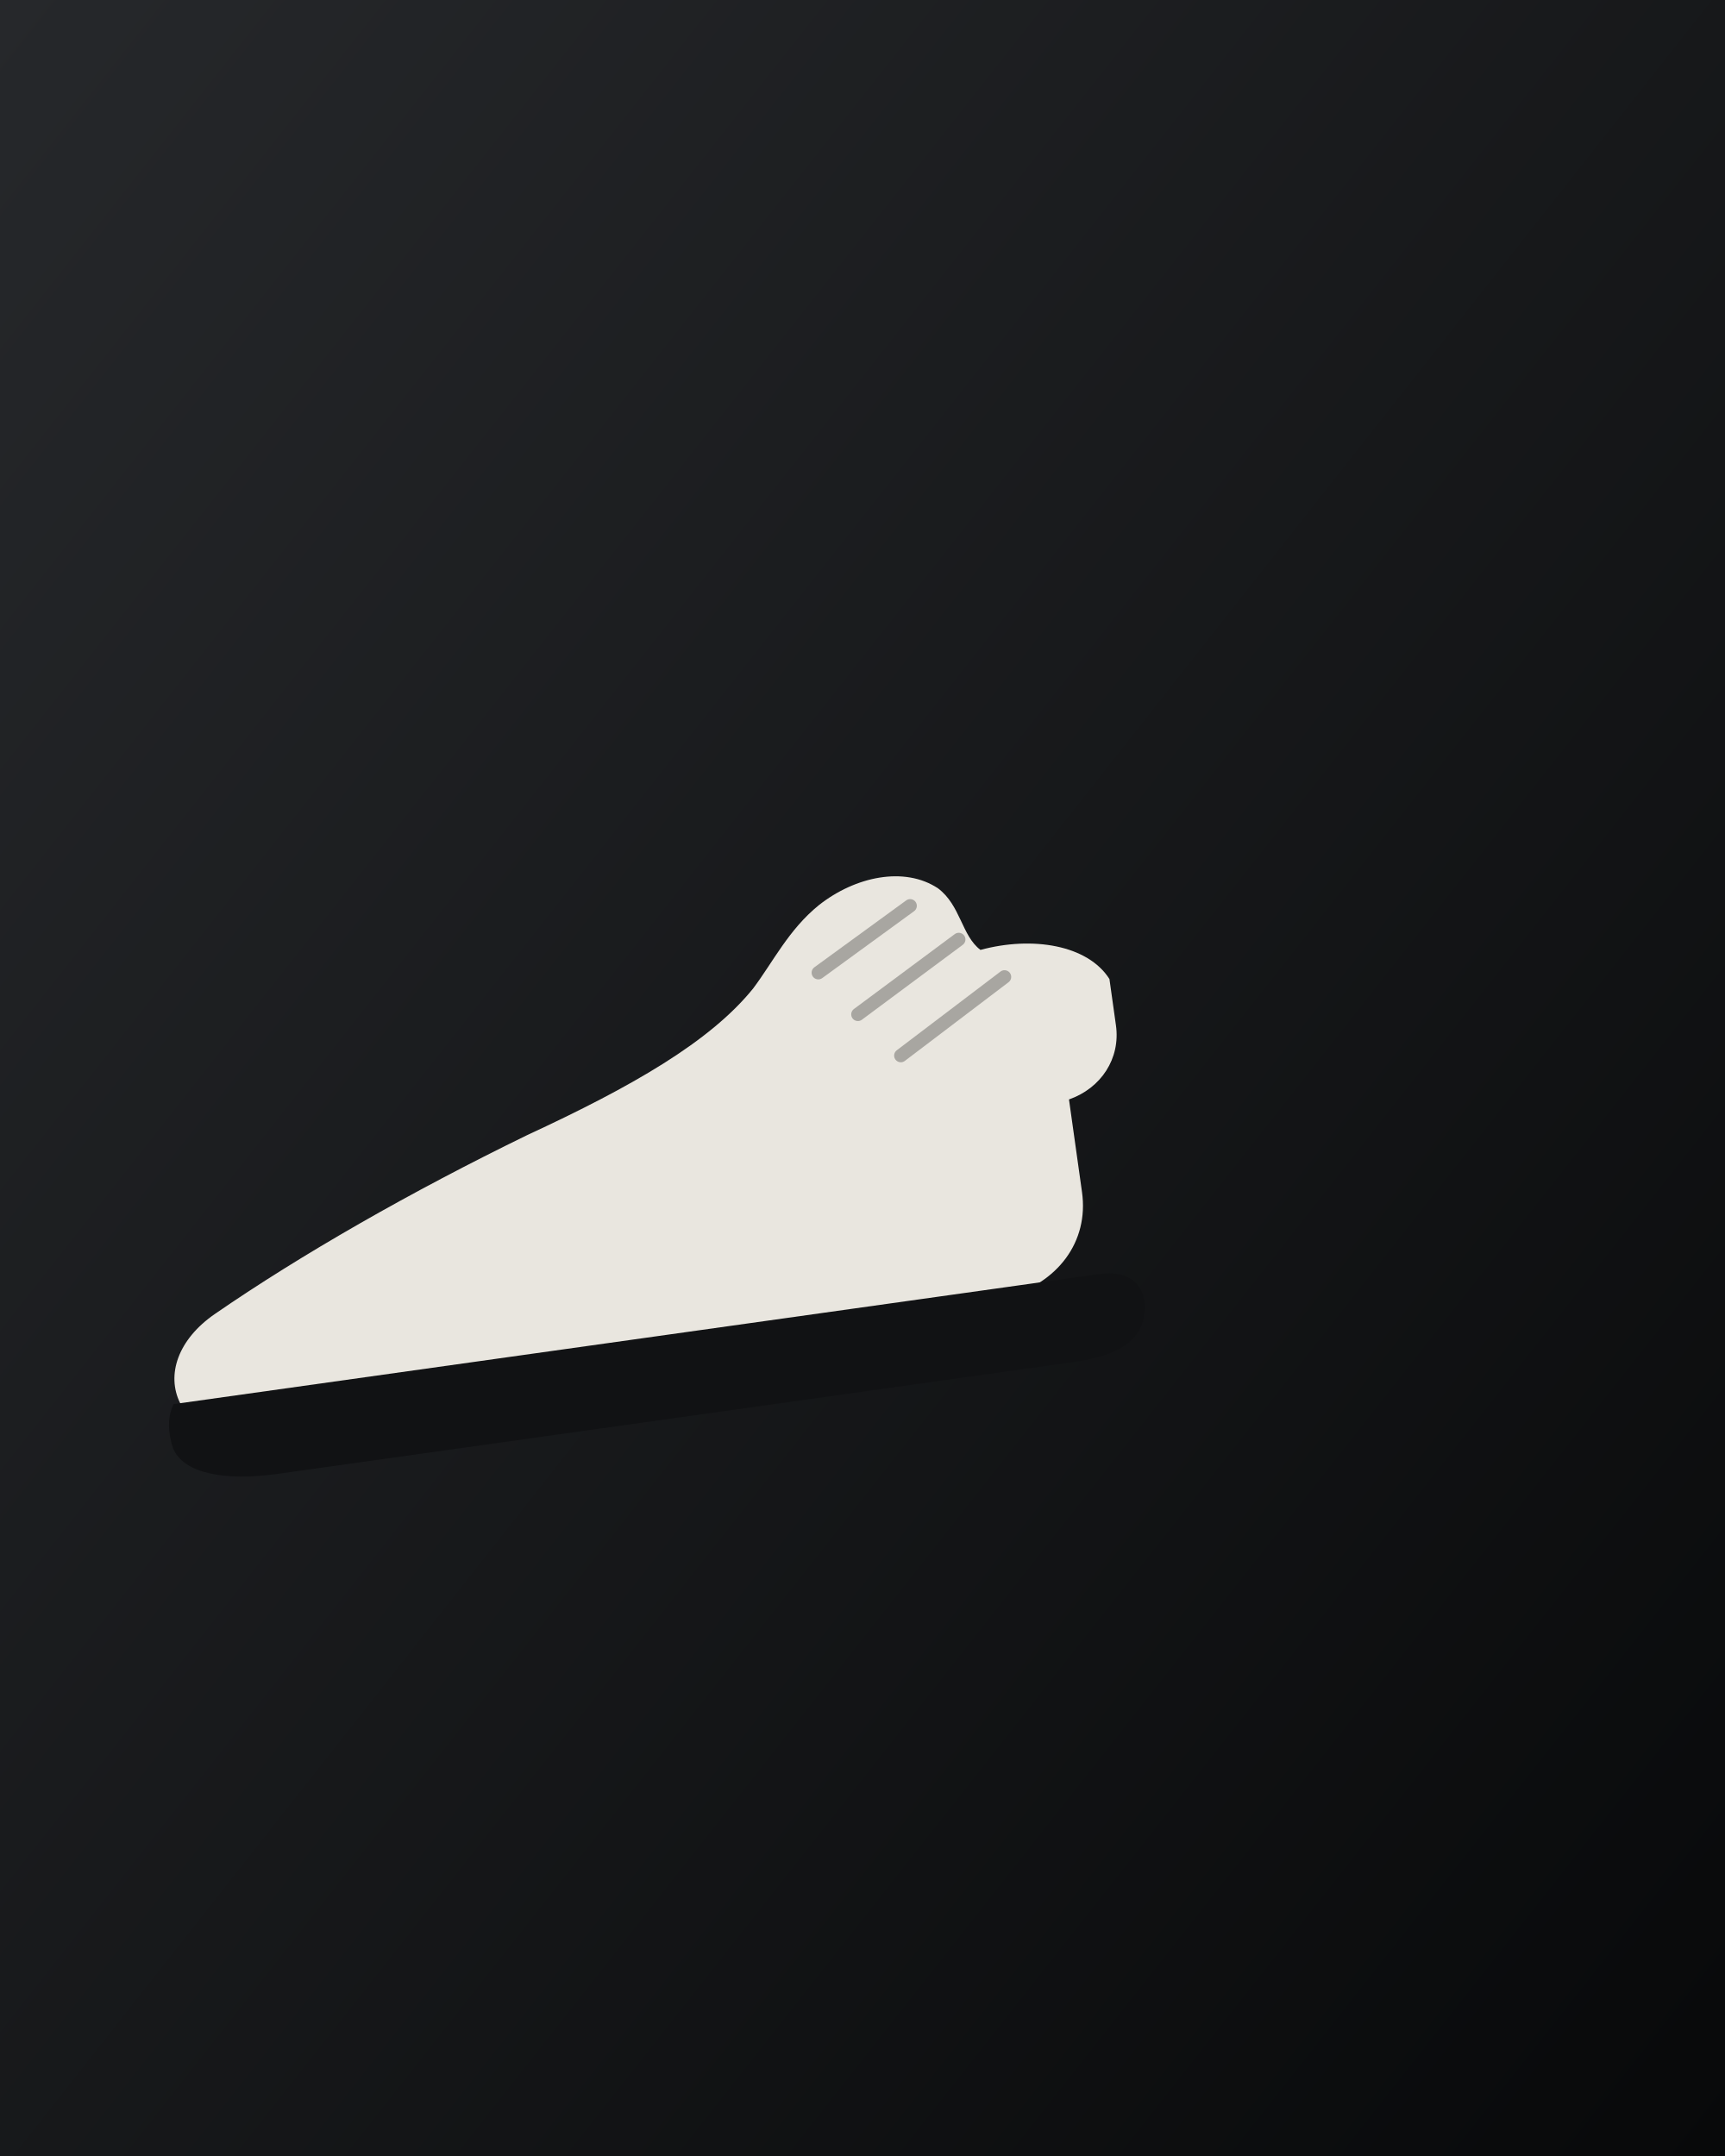
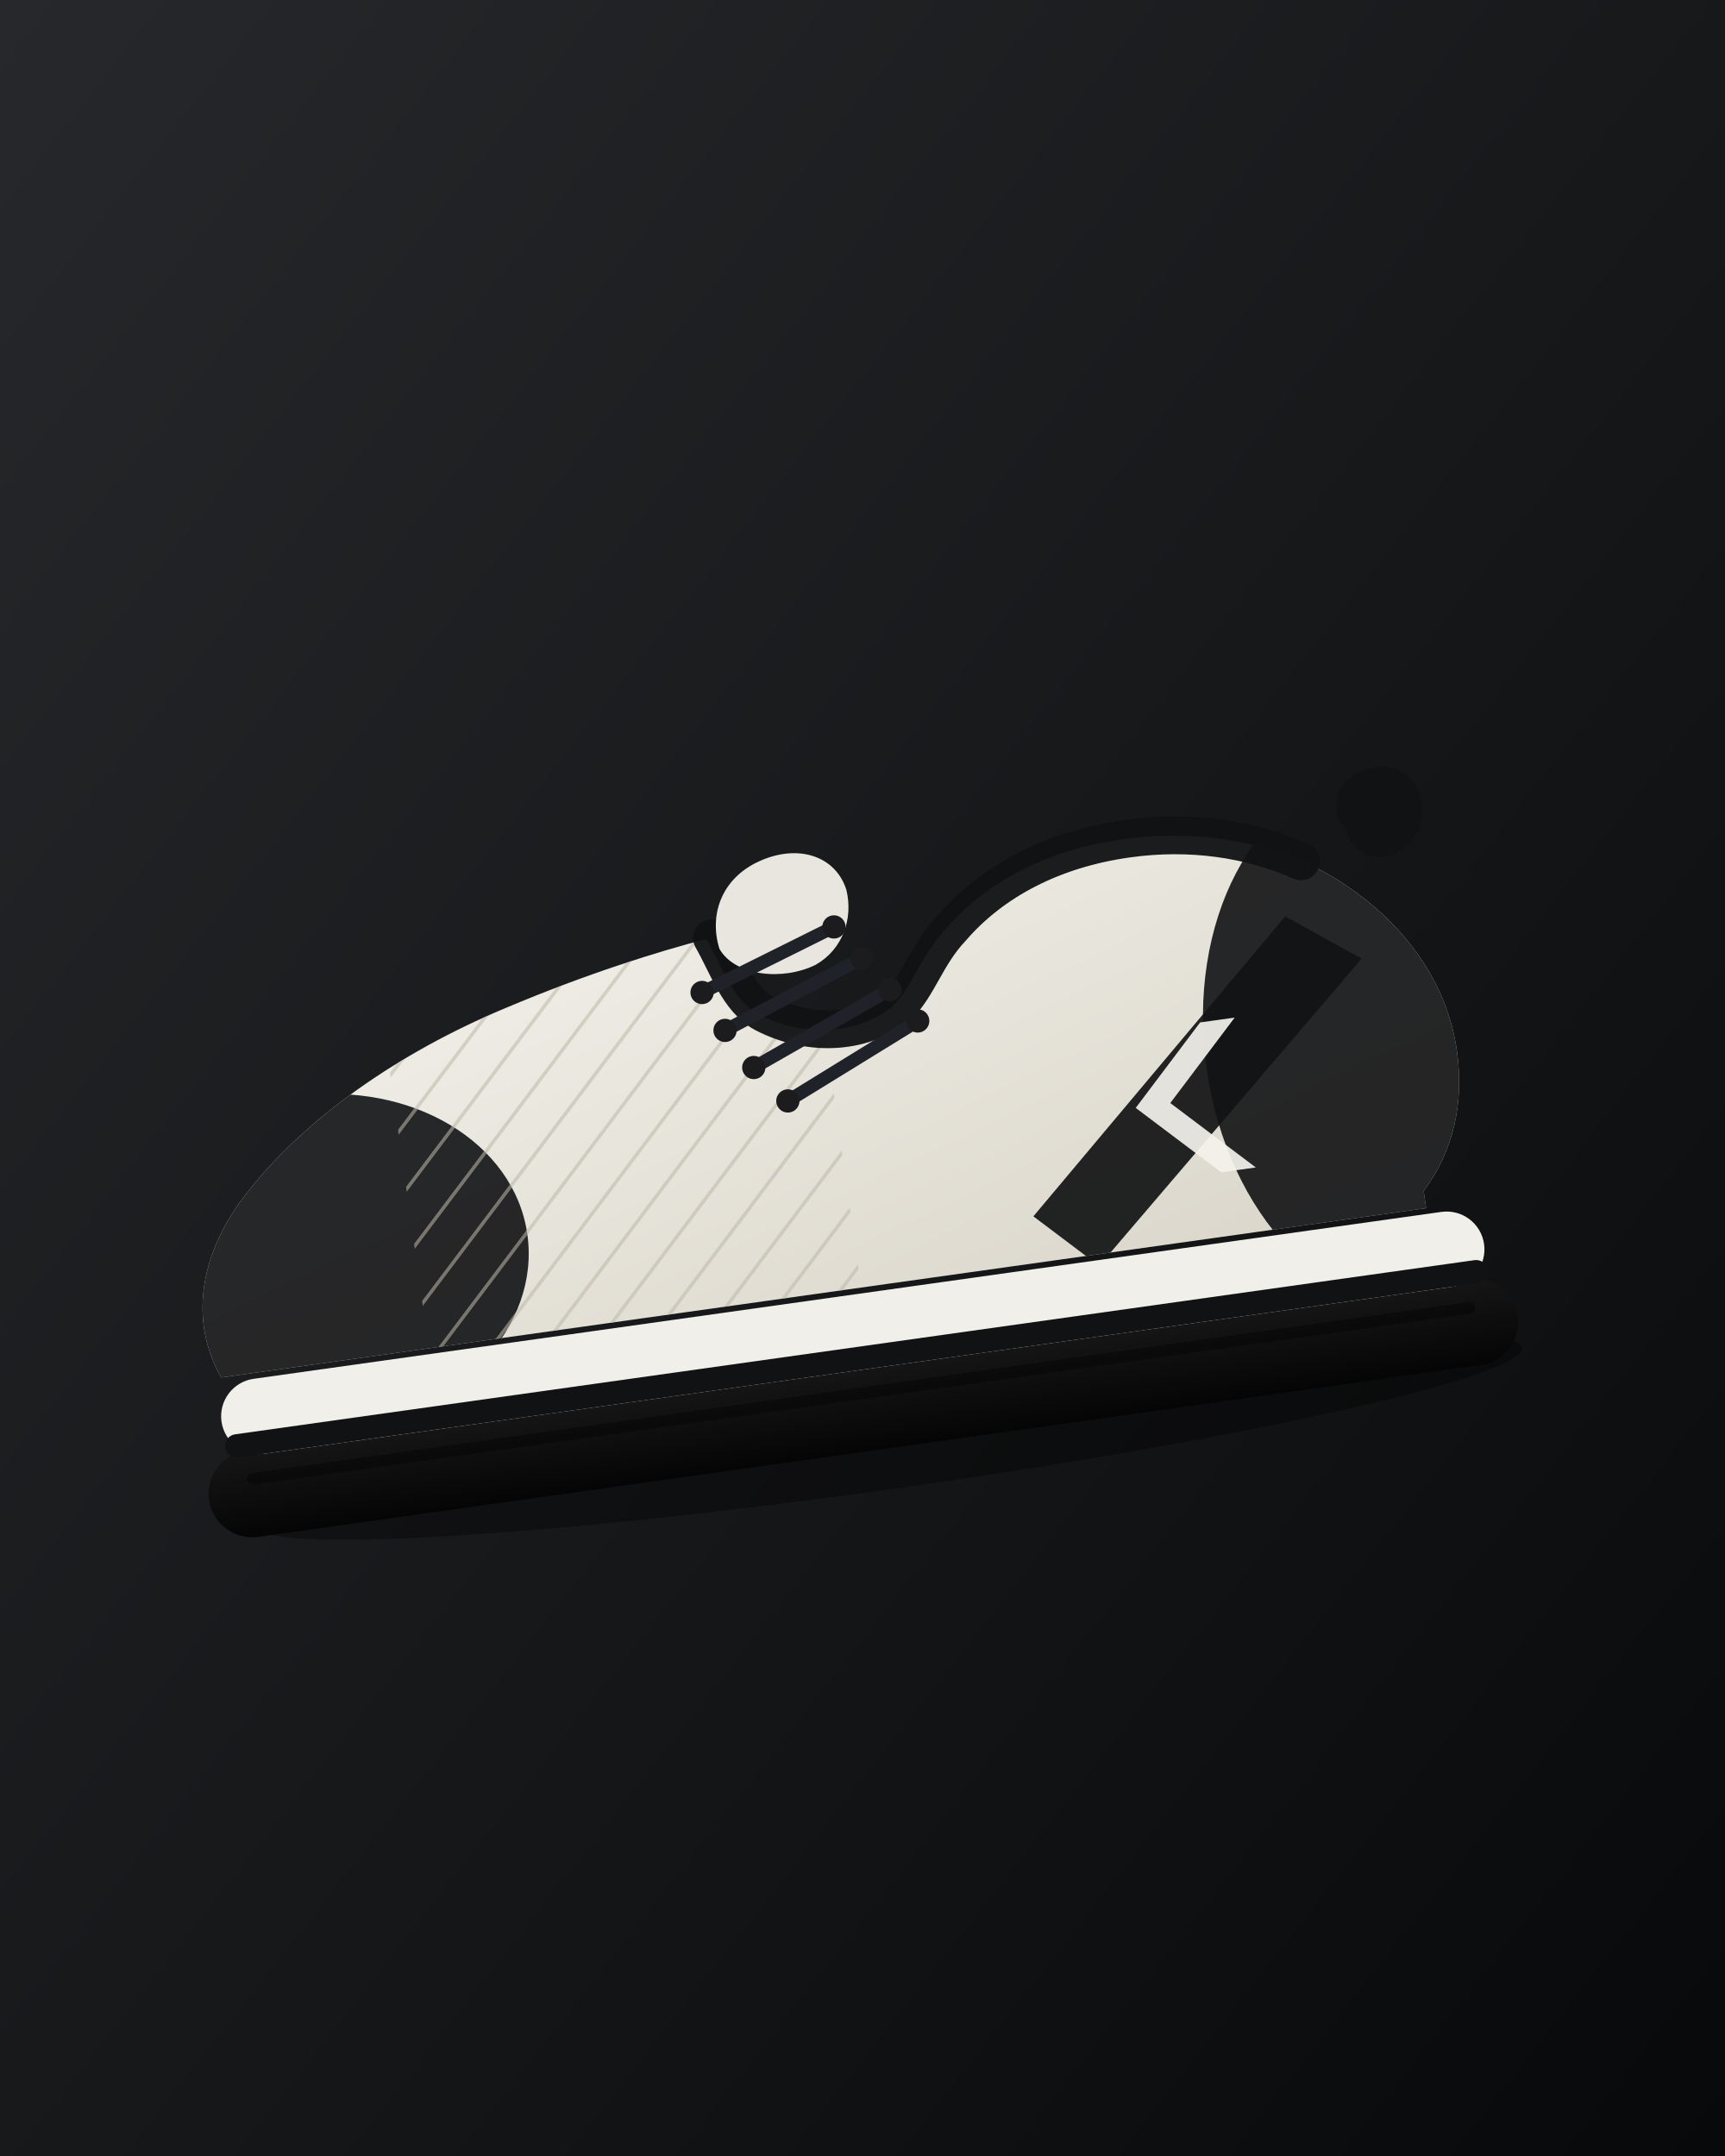
<svg xmlns="http://www.w3.org/2000/svg" viewBox="0 0 800 1000">
  <defs>
-     <linearGradient id="bg" x1="0%" y1="0%" x2="100%" y2="100%">
+     <linearGradient id="pageBg-colorway2svg" x1="0%" y1="0%" x2="100%" y2="100%">
      <stop offset="0%" stop-color="#26282b" />
      <stop offset="100%" stop-color="#08090a" />
    </linearGradient>
  </defs>
-   <rect width="800" height="1000" fill="url(#bg)" />
-   <g transform="translate(40 430) rotate(-8) scale(1.55)" opacity="1">
-     <path d="M8,145 C5,136 10,126 22,120 C50,106 85,92 122,80 C155,70 180,60 195,46 C202,39 208,30 218,24 C230,17 245,16 254,24 C260,30 259,39 264,44 C280,42 296,47 301,58 L301,72 C301,82 294,90 284,92 L284,120 C284,135 273,146 257,148 L40,148 C24,148 11,150 8,145 Z" fill="#e9e6df" />
-     <path d="M215,44 L245,28" stroke="rgba(0,0,0,0.28)" stroke-width="4" stroke-linecap="round" fill="none" />
-     <path d="M225,58 L258,40" stroke="rgba(0,0,0,0.28)" stroke-width="4" stroke-linecap="round" fill="none" />
-     <path d="M236,72 L270,53" stroke="rgba(0,0,0,0.28)" stroke-width="4" stroke-linecap="round" fill="none" />
-     <path d="M6,145 L286,145 C296,145 300,152 297,160 C294,168 285,170 274,170 L34,170 C18,170 6,166 4,158 C3,152 4,148 6,145 Z" fill="#111214" />
+   <rect width="800" height="1000" fill="url(#pageBg-colorway2svg)" />
+   <g transform="translate(50 420) rotate(-8) scale(1.35)">
+     <defs>
+       <clipPath id="upperClip-colorway2svg">
+         <path d="M16,166 C8,146 14,124 32,106 C56,82 92,64 130,54 C160,46 185,42 202,40 C206,50 208,62 216,68 C230,78 248,80 262,72 C270,66 274,56 284,48 C300,34 322,26 348,26 C378,26 405,36 424,54 C442,71 452,92 452,114 C452,132 446,148 434,160 L434,166 L16,166 Z" />
+       </clipPath>
+       <linearGradient id="baseGrad-colorway2svg" x1="0%" y1="0%" x2="100%" y2="100%">
+         <stop offset="0%" stop-color="#f4f2ec" />
+         <stop offset="100%" stop-color="#d9d5c9" />
+       </linearGradient>
+       <linearGradient id="soleGrad-colorway2svg" x1="0%" y1="0%" x2="0%" y2="100%">
+         <stop offset="0%" stop-color="#161616" />
+         <stop offset="100%" stop-color="#050505" />
+       </linearGradient>
+       <pattern id="meshPat-colorway2svg" width="14" height="14" patternUnits="userSpaceOnUse" patternTransform="rotate(45)">
+         <rect width="14" height="14" fill="none" />
+         <line x1="0" y1="0" x2="0" y2="14" stroke="#b9b4a5" stroke-width="2.4" />
+       </pattern>
+     </defs>
+     <ellipse cx="240" cy="218" rx="220" ry="18" fill="#000000" opacity="0.35" />
+     <rect x="6" y="192" width="454" height="30" rx="15" fill="url(#soleGrad-colorway2svg)" />
+     <rect x="20" y="200" width="426" height="4" rx="2" fill="#000000" opacity="0.35" />
+     <rect x="14" y="168" width="438" height="26" rx="13" fill="#f1efe9" />
+     <rect x="14" y="186" width="438" height="8" rx="4" fill="#111214" />
+     <path d="M16,166 C8,146 14,124 32,106 C56,82 92,64 130,54 C160,46 185,42 202,40 C206,50 208,62 216,68 C230,78 248,80 262,72 C270,66 274,56 284,48 C300,34 322,26 348,26 C378,26 405,36 424,54 C442,71 452,92 452,114 C452,132 446,148 434,160 L434,166 L16,166 Z" fill="url(#baseGrad-colorway2svg)" />
+     <g clip-path="url(#upperClip-colorway2svg)">
+       <ellipse cx="55" cy="132" rx="72" ry="58" fill="#111214" opacity="0.9" />
+       <ellipse cx="432" cy="108" rx="66" ry="92" fill="#111214" opacity="0.9" />
+       <rect x="88" y="36" width="150" height="150" fill="url(#meshPat-colorway2svg)" opacity="0.55" />
+       <polygon points="300,150 400,60 424,78 320,170" fill="#111214" opacity="0.92" />
+     </g>
+     <path d="M204,40 C208,50 210,62 218,68 C232,78 250,80 264,72 C272,66 276,56 286,48 C302,34 324,26 350,26 C372,26 392,32 408,42" fill="none" stroke="#111214" stroke-width="13" stroke-linecap="round" opacity="0.95" />
+     <path d="M206,44 C204,32 210,20 224,16 C238,12 250,18 252,30 C253,40 248,50 238,54 C226,58 210,54 206,44 Z" fill="#e9e6df" />
+     <path d="M198,58 L246,42" stroke="#20222a" stroke-width="4.5" stroke-linecap="round" fill="none" />
+     <path d="M204,72 L254,54" stroke="#20222a" stroke-width="4.5" stroke-linecap="round" fill="none" />
+     <path d="M212,86 L262,66" stroke="#20222a" stroke-width="4.5" stroke-linecap="round" fill="none" />
+     <path d="M222,99 L270,78" stroke="#20222a" stroke-width="4.5" stroke-linecap="round" fill="none" />
+     <circle cx="198" cy="58" r="4" fill="#1c1c1e" />
+     <circle cx="204" cy="72" r="4" fill="#1c1c1e" />
+     <circle cx="212" cy="86" r="4" fill="#1c1c1e" />
+     <circle cx="222" cy="99" r="4" fill="#1c1c1e" />
+     <circle cx="246" cy="42" r="4" fill="#1c1c1e" />
+     <circle cx="254" cy="54" r="4" fill="#1c1c1e" />
+     <circle cx="262" cy="66" r="4" fill="#1c1c1e" />
+     <circle cx="270" cy="78" r="4" fill="#1c1c1e" />
+     <path d="M424,32 C420,24 424,16 434,14 C444,12 452,18 452,28 C452,38 444,46 434,44 C428,43 426,38 424,32 Z" fill="#111214" />
+     <polygon points="340,118 366,92 378,92 352,118 378,144 366,144" fill="#f4f2ec" opacity="0.92" />
  </g>
</svg>
